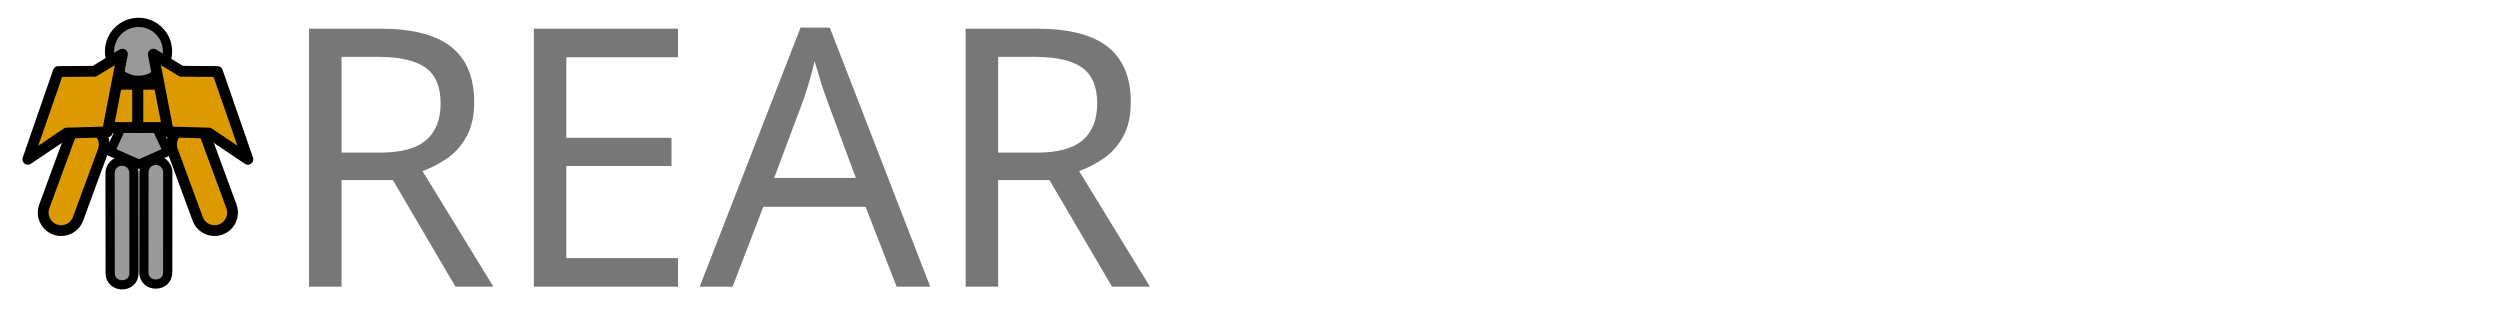
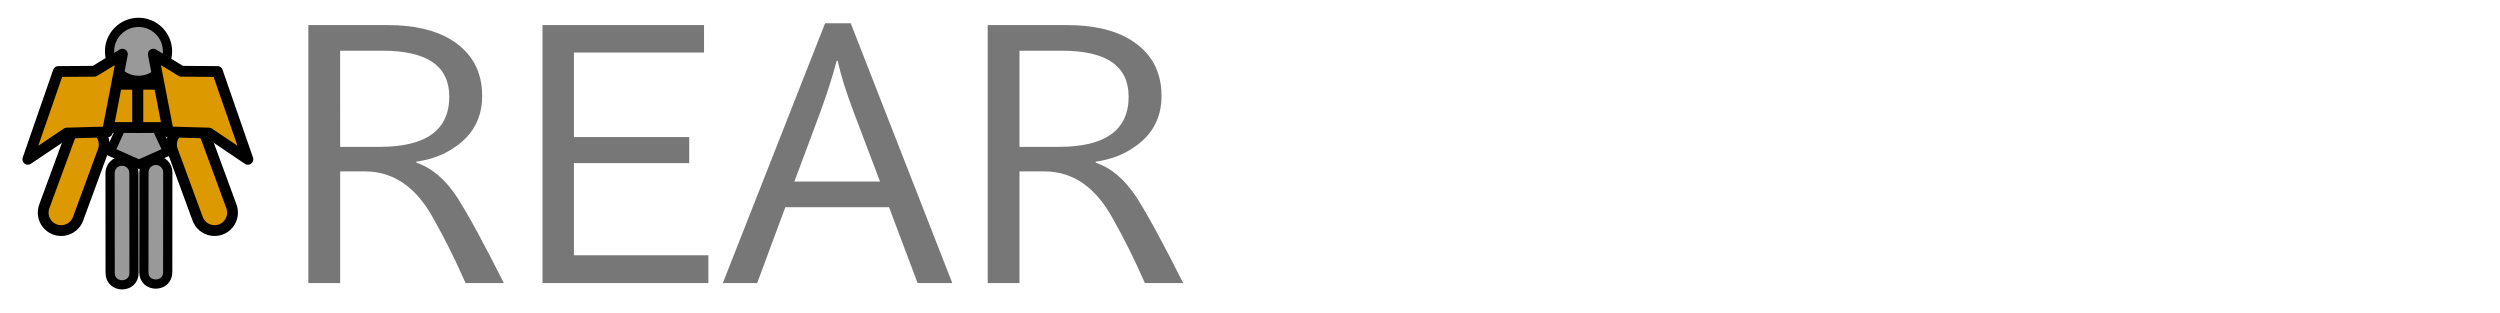
<svg xmlns="http://www.w3.org/2000/svg" xmlns:xlink="http://www.w3.org/1999/xlink" width="2048" height="256" viewBox="0 0 541.867 67.733" version="1.1" id="svg8">
  <defs id="defs2" />
  <g id="layer1" transform="translate(0,-229.2666)">
    <flowRoot xml:space="preserve" id="flowRoot816" style="font-style:normal;font-weight:normal;font-size:266.667px;line-height:1.25;font-family:sans-serif;letter-spacing:0px;word-spacing:0px;fill:#000000;fill-opacity:1;stroke:none" transform="matrix(0.2645833,0,0,0.2645833,0,229.2666)">
      <flowRegion id="flowRegion818" style="font-size:266.667px">
        <rect id="rect820" width="715.188" height="219.203" x="276.782" y="20.634" style="font-size:266.667px" />
      </flowRegion>
      <flowPara id="flowPara822" style="font-size:266.667px">HEADHEA</flowPara>
    </flowRoot>
-     <text xml:space="preserve" style="font-style:normal;font-weight:normal;font-size:39.162px;line-height:1.25;font-family:sans-serif;letter-spacing:0px;word-spacing:0px;fill:#464646;fill-opacity:1;stroke:none;stroke-width:0.408" x="59.392" y="291.407" id="text826">
-       <tspan id="tspan824" x="59.392" y="291.407" style="font-style:normal;font-variant:normal;font-weight:normal;font-stretch:normal;font-size:78.324px;font-family:'IPA モナー UIゴシック';-inkscape-font-specification:'IPA モナー UIゴシック';fill:#777777;fill-opacity:1;stroke-width:0.408">REAR</tspan>
-     </text>
+     <g aria-label="REAR" style="font-style:normal;font-weight:normal;font-size:39.162px;line-height:1.25;font-family:sans-serif;letter-spacing:0px;word-spacing:0px;fill:#464646;fill-opacity:1;stroke:none;stroke-width:0.408" id="text826">
+       <path d="m 109.206,290.624 h -8.302 q -3.211,-7.362 -6.892,-13.863 -5.561,-10.26 -14.725,-10.339 h -5.561 v 24.202 h -6.892 v -55.923 h 17.153 q 8.537,0 13.707,3.133 6.814,4.151 6.814,12.219 0,7.284 -6.188,11.279 -3.29,2.271 -8.067,2.976 v 0.235 q 5.013,1.645 8.851,7.519 3.525,5.483 10.104,18.563 z M 73.725,261.096 H 82.262 q 15.116,0 15.116,-10.887 0,-9.947 -14.412,-9.947 h -9.242 z" style="font-style:normal;font-variant:normal;font-weight:normal;font-stretch:normal;font-size:78.324px;font-family:'IPA モナー UIゴシック';-inkscape-font-specification:'IPA モナー UIゴシック';fill:#777777;fill-opacity:1;stroke-width:0.408" id="path829" />
+       <path d="M 153.537,290.624 H 117.586 v -55.923 h 35.011 v 5.953 h -28.197 v 18.328 h 24.985 v 5.639 h -24.985 v 19.973 h 29.136 z" style="font-style:normal;font-variant:normal;font-weight:normal;font-stretch:normal;font-size:78.324px;font-family:'IPA モナー UIゴシック';-inkscape-font-specification:'IPA モナー UIゴシック';fill:#777777;fill-opacity:1;stroke-width:0.408" id="path831" />
+       <path d="m 206.405,290.624 h -7.519 l -6.188,-16.448 h -22.479 l -6.109,16.448 h -7.441 L 178.835,234.309 h 5.561 z m -15.665,-22.009 -5.639,-14.882 q -2.585,-6.814 -3.525,-11.279 h -0.235 q -1.331,5.091 -3.603,11.279 l -5.561,14.882 z" style="font-style:normal;font-variant:normal;font-weight:normal;font-stretch:normal;font-size:78.324px;font-family:'IPA モナー UIゴシック';-inkscape-font-specification:'IPA モナー UIゴシック';fill:#777777;fill-opacity:1;stroke-width:0.408" id="path833" />
+       <path d="m 256.454,290.624 h -8.302 q -3.211,-7.362 -6.892,-13.863 -5.561,-10.26 -14.725,-10.339 h -5.561 v 24.202 h -6.892 v -55.923 h 17.153 q 8.537,0 13.707,3.133 6.814,4.151 6.814,12.219 0,7.284 -6.188,11.279 -3.29,2.271 -8.067,2.976 v 0.235 q 5.013,1.645 8.851,7.519 3.525,5.483 10.104,18.563 z M 220.973,261.096 h 8.537 q 15.116,0 15.116,-10.887 0,-9.947 -14.412,-9.947 h -9.242 z" style="font-style:normal;font-variant:normal;font-weight:normal;font-stretch:normal;font-size:78.324px;font-family:'IPA モナー UIゴシック';-inkscape-font-specification:'IPA モナー UIゴシック';fill:#777777;fill-opacity:1;stroke-width:0.408" id="path835" />
+     </g>
    <path style="color:#000000;font-style:normal;font-variant:normal;font-weight:normal;font-stretch:normal;font-size:medium;line-height:normal;font-family:sans-serif;font-variant-ligatures:normal;font-variant-position:normal;font-variant-caps:normal;font-variant-numeric:normal;font-variant-alternates:normal;font-feature-settings:normal;text-indent:0;text-align:start;text-decoration:none;text-decoration-line:none;text-decoration-style:solid;text-decoration-color:#000000;letter-spacing:normal;word-spacing:normal;text-transform:none;writing-mode:lr-tb;direction:ltr;text-orientation:mixed;dominant-baseline:auto;baseline-shift:baseline;text-anchor:start;white-space:normal;shape-padding:0;clip-rule:nonzero;display:inline;overflow:visible;visibility:visible;opacity:1;isolation:auto;mix-blend-mode:normal;color-interpolation:sRGB;color-interpolation-filters:linearRGB;solid-color:#000000;solid-opacity:1;vector-effect:none;fill:#999999;fill-opacity:1;fill-rule:nonzero;stroke:#000000;stroke-width:2;stroke-linecap:round;stroke-linejoin:miter;stroke-miterlimit:4;stroke-dasharray:none;stroke-dashoffset:0;stroke-opacity:1;color-rendering:auto;image-rendering:auto;shape-rendering:auto;text-rendering:auto;enable-background:accumulate" d="m 33.745,264.023 c -1.427,0.021 -2.568,1.193 -2.549,2.62 l -0.017,21.57 c -0.052,3.497 5.219,3.501 5.172,0.003 l 0.017,-21.57 c 0.021,-1.457 -1.166,-2.644 -2.623,-2.623 z" id="path4590-6" />
    <g style="fill:#999999;fill-opacity:1;stroke:#000000;stroke-width:1.16;stroke-miterlimit:4;stroke-dasharray:none;stroke-opacity:1" id="use4598-7" transform="matrix(-1.724049,0,0,1.724024,87.01062,-178.4263)">
      <path id="path841" d="m 35.108,256.732 c -0.828,0.012 -1.489,0.692 -1.479,1.52 l -0.01,12.511 c -0.03,2.028 3.027,2.03 3,0.002 l 0.01,-12.511 c 0.012,-0.845 -0.676,-1.534 -1.521,-1.521 z" style="color:#000000;font-style:normal;font-variant:normal;font-weight:normal;font-stretch:normal;font-size:medium;line-height:normal;font-family:sans-serif;font-variant-ligatures:normal;font-variant-position:normal;font-variant-caps:normal;font-variant-numeric:normal;font-variant-alternates:normal;font-feature-settings:normal;text-indent:0;text-align:start;text-decoration:none;text-decoration-line:none;text-decoration-style:solid;text-decoration-color:#000000;letter-spacing:normal;word-spacing:normal;text-transform:none;writing-mode:lr-tb;direction:ltr;text-orientation:mixed;dominant-baseline:auto;baseline-shift:baseline;text-anchor:start;white-space:normal;shape-padding:0;clip-rule:nonzero;display:inline;overflow:visible;visibility:visible;opacity:1;isolation:auto;mix-blend-mode:normal;color-interpolation:sRGB;color-interpolation-filters:linearRGB;solid-color:#000000;solid-opacity:1;vector-effect:none;fill:#999999;fill-opacity:1;fill-rule:nonzero;stroke:#000000;stroke-width:1.16;stroke-linecap:round;stroke-linejoin:miter;stroke-miterlimit:4;stroke-dasharray:none;stroke-dashoffset:0;stroke-opacity:1;color-rendering:auto;image-rendering:auto;shape-rendering:auto;text-rendering:auto;enable-background:accumulate" />
    </g>
    <ellipse style="fill:#999999;fill-opacity:1;stroke:#000000;stroke-width:2;stroke-linecap:round;stroke-linejoin:round;stroke-miterlimit:4;stroke-dasharray:none;stroke-opacity:1" id="path4606-5" cx="30.026" cy="240.399" rx="6.283" ry="6.284" />
    <rect style="fill:#999999;fill-opacity:1;stroke:#000000;stroke-width:2;stroke-linecap:round;stroke-linejoin:round;stroke-miterlimit:4;stroke-dasharray:none;stroke-opacity:1" id="rect825-3" width="8.38" height="5.664" x="26.031" y="247.309" />
    <path style="fill:#999999;fill-opacity:1;stroke:#000000;stroke-width:2;stroke-linecap:round;stroke-linejoin:round;stroke-miterlimit:4;stroke-dasharray:none;stroke-opacity:1" d="m 26.318,253.009 -0.498,4.886 -1.934,4.21 6.233,2.767 6.233,-2.767 -1.989,-4.245 -0.255,-4.887 -4.006,0.228 z" id="rect829-5" />
    <use x="0" y="0" xlink:href="#g1151" transform="matrix(-1,0,0,1,59.76255,-7.5684843e-7)" id="use1155" width="100%" height="100%" />
    <g id="g1151" transform="matrix(-0.7800074,0,0,0.7800186,56.69199,54.27672)" style="stroke-width:4;stroke-miterlimit:4;stroke-dasharray:none">
      <rect y="247.753" x="21.673" height="12.031" width="12.7" id="rect1144" style="fill:#dd9900;fill-opacity:1;stroke:#000000;stroke-width:3;stroke-linecap:round;stroke-linejoin:round;stroke-miterlimit:4;stroke-dasharray:none;stroke-dashoffset:0;stroke-opacity:1" />
      <path id="path1140" d="m 21.673,259.785 a 5,5 0 0 0 -6.371,3.059 l -6.919,18.813 a 5,5 0 1 0 9.385,3.452 l 6.919,-18.813 a 5,5 0 0 0 -3.014,-6.511 z" style="color:#000000;font-style:normal;font-variant:normal;font-weight:normal;font-stretch:normal;font-size:medium;line-height:normal;font-family:sans-serif;font-variant-ligatures:normal;font-variant-position:normal;font-variant-caps:normal;font-variant-numeric:normal;font-variant-alternates:normal;font-feature-settings:normal;text-indent:0;text-align:start;text-decoration:none;text-decoration-line:none;text-decoration-style:solid;text-decoration-color:#000000;letter-spacing:normal;word-spacing:normal;text-transform:none;writing-mode:lr-tb;direction:ltr;text-orientation:mixed;dominant-baseline:auto;baseline-shift:baseline;text-anchor:start;white-space:normal;shape-padding:0;clip-rule:nonzero;display:inline;overflow:visible;visibility:visible;opacity:1;isolation:auto;mix-blend-mode:normal;color-interpolation:sRGB;color-interpolation-filters:linearRGB;solid-color:#000000;solid-opacity:1;vector-effect:none;fill:#dd9900;fill-opacity:1;fill-rule:nonzero;stroke:#000000;stroke-width:3;stroke-linecap:round;stroke-linejoin:round;stroke-miterlimit:4;stroke-dasharray:none;stroke-dashoffset:0;stroke-opacity:1;color-rendering:auto;image-rendering:auto;shape-rendering:auto;text-rendering:auto;enable-background:accumulate" />
      <path id="path1142" d="m 30.079,239.389 -7.794,4.751 -10.024,0.074 -8.464,24.398 10.825,-7.295 11.293,-0.32 z" style="fill:#dd9900;fill-opacity:1;stroke:#000000;stroke-width:3;stroke-linecap:round;stroke-linejoin:round;stroke-miterlimit:4;stroke-dasharray:none;stroke-opacity:1" />
    </g>
  </g>
</svg>
